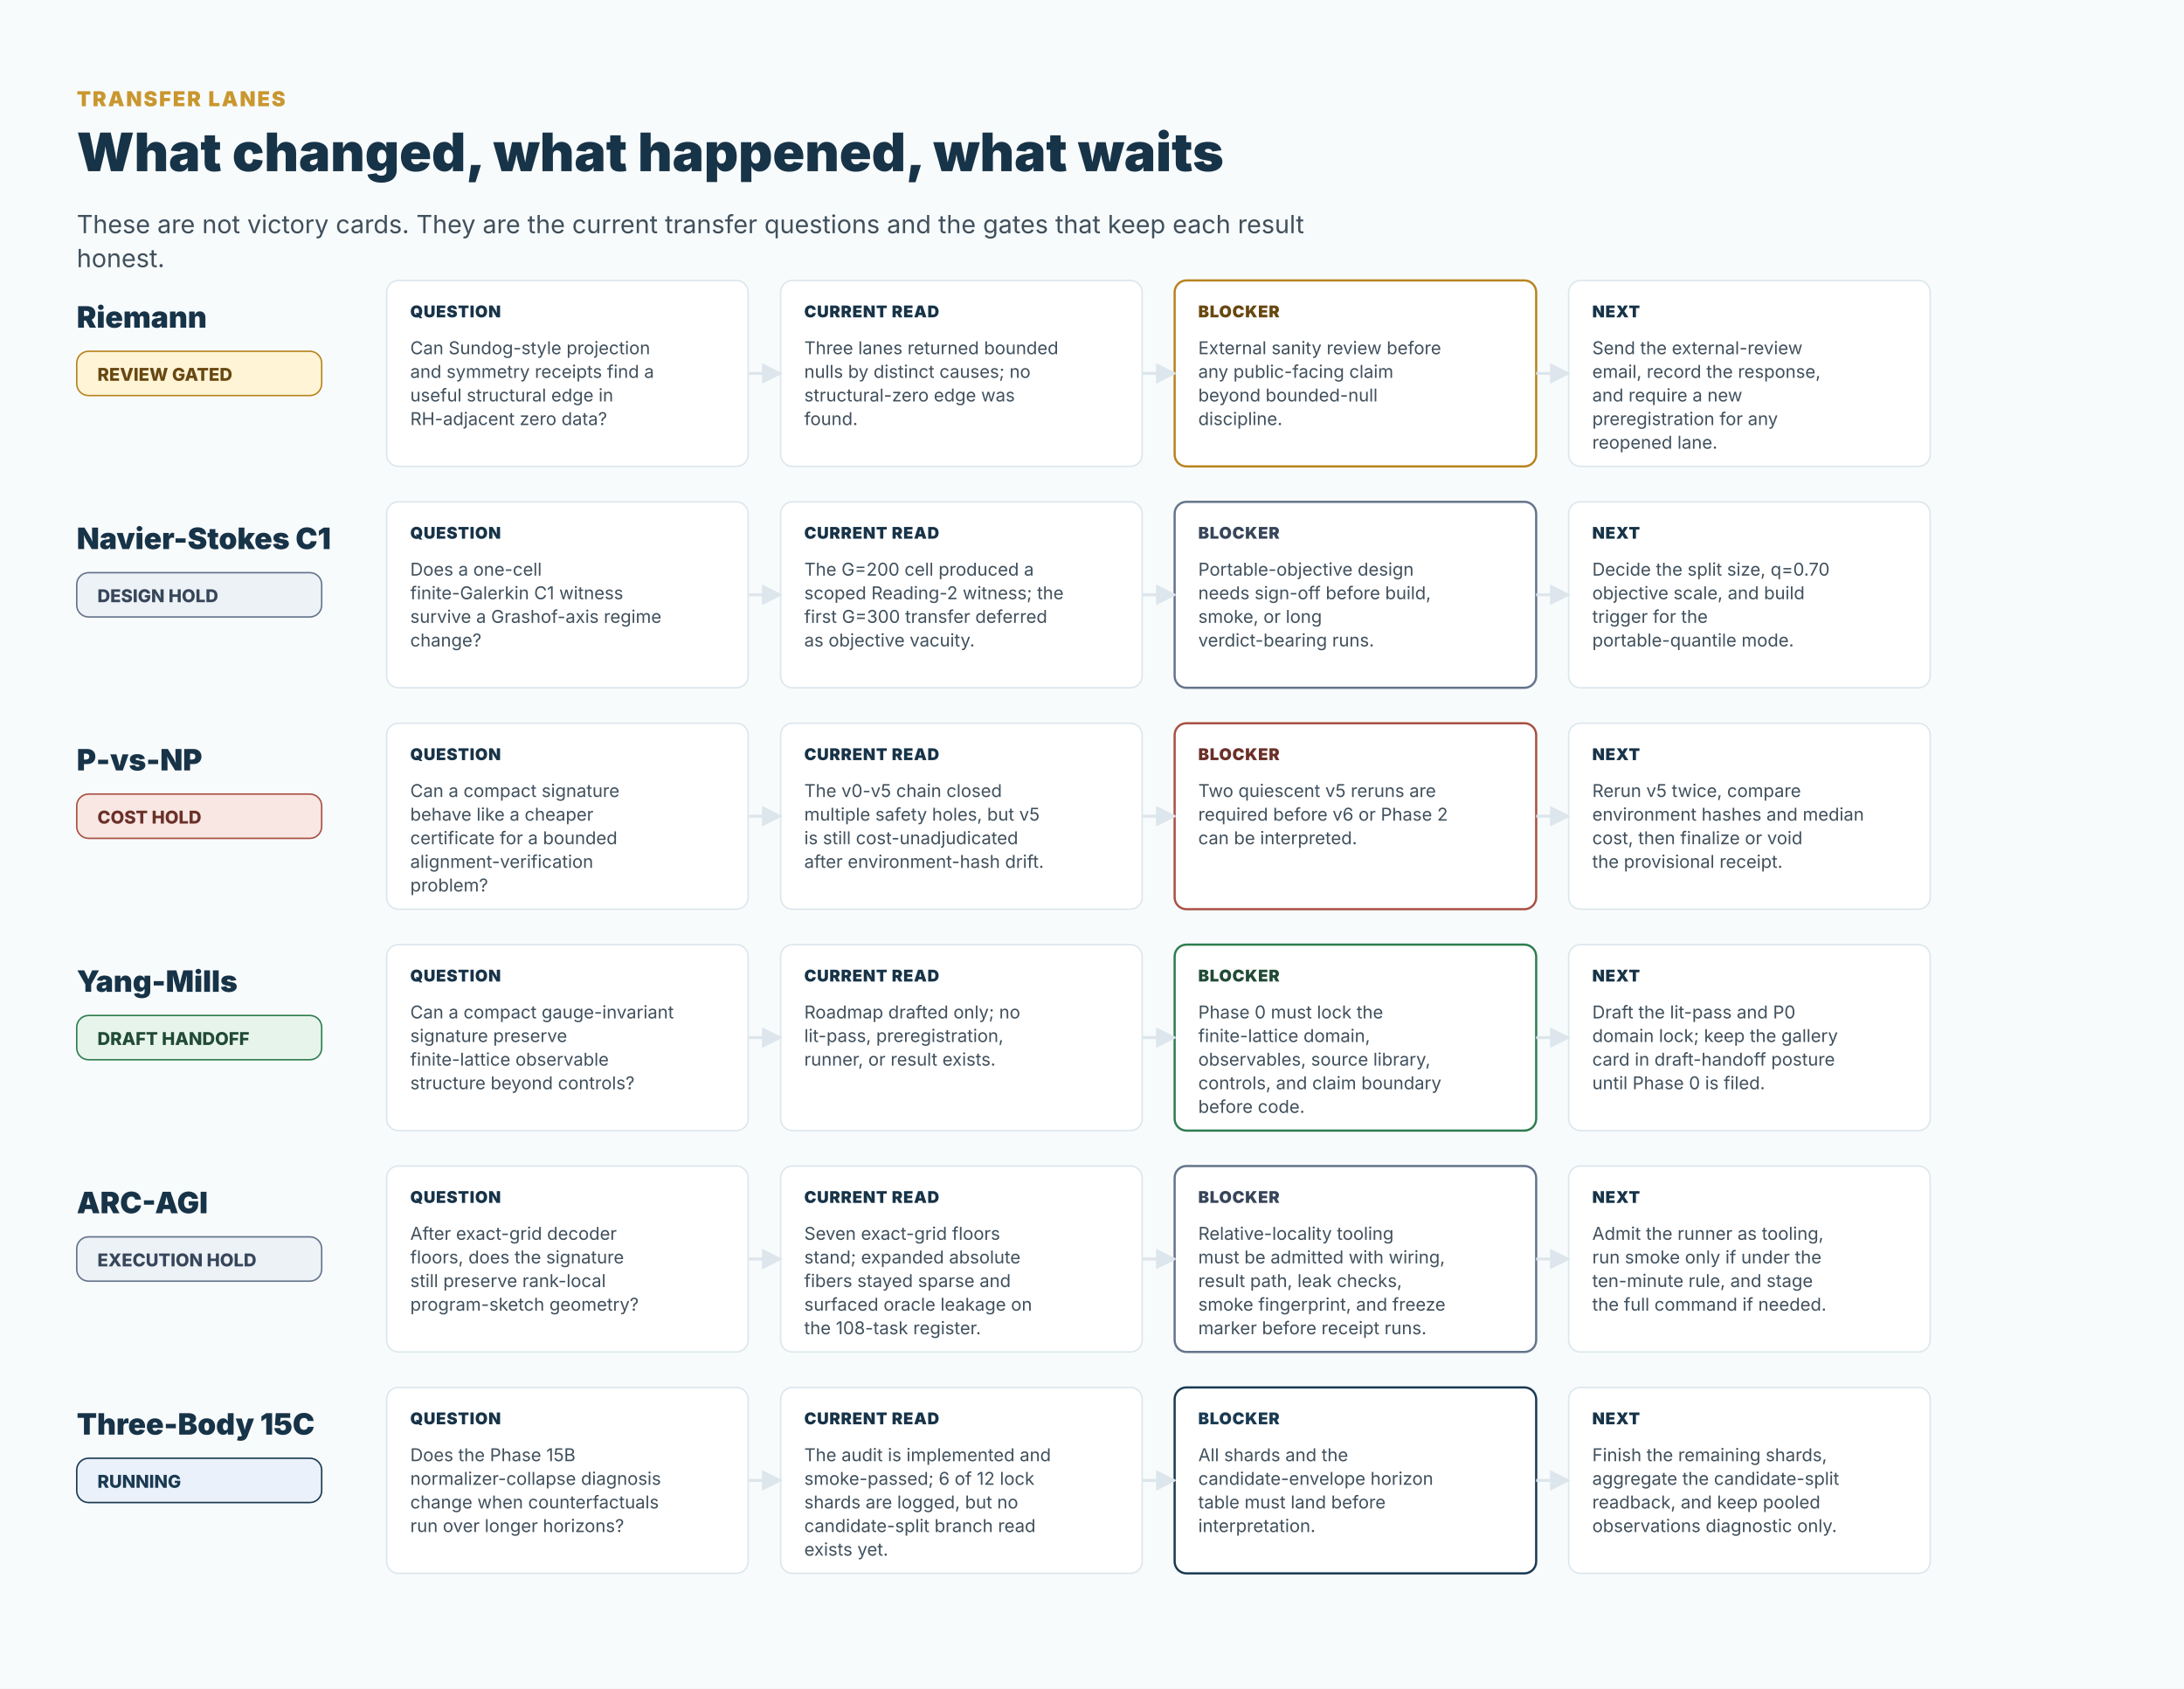
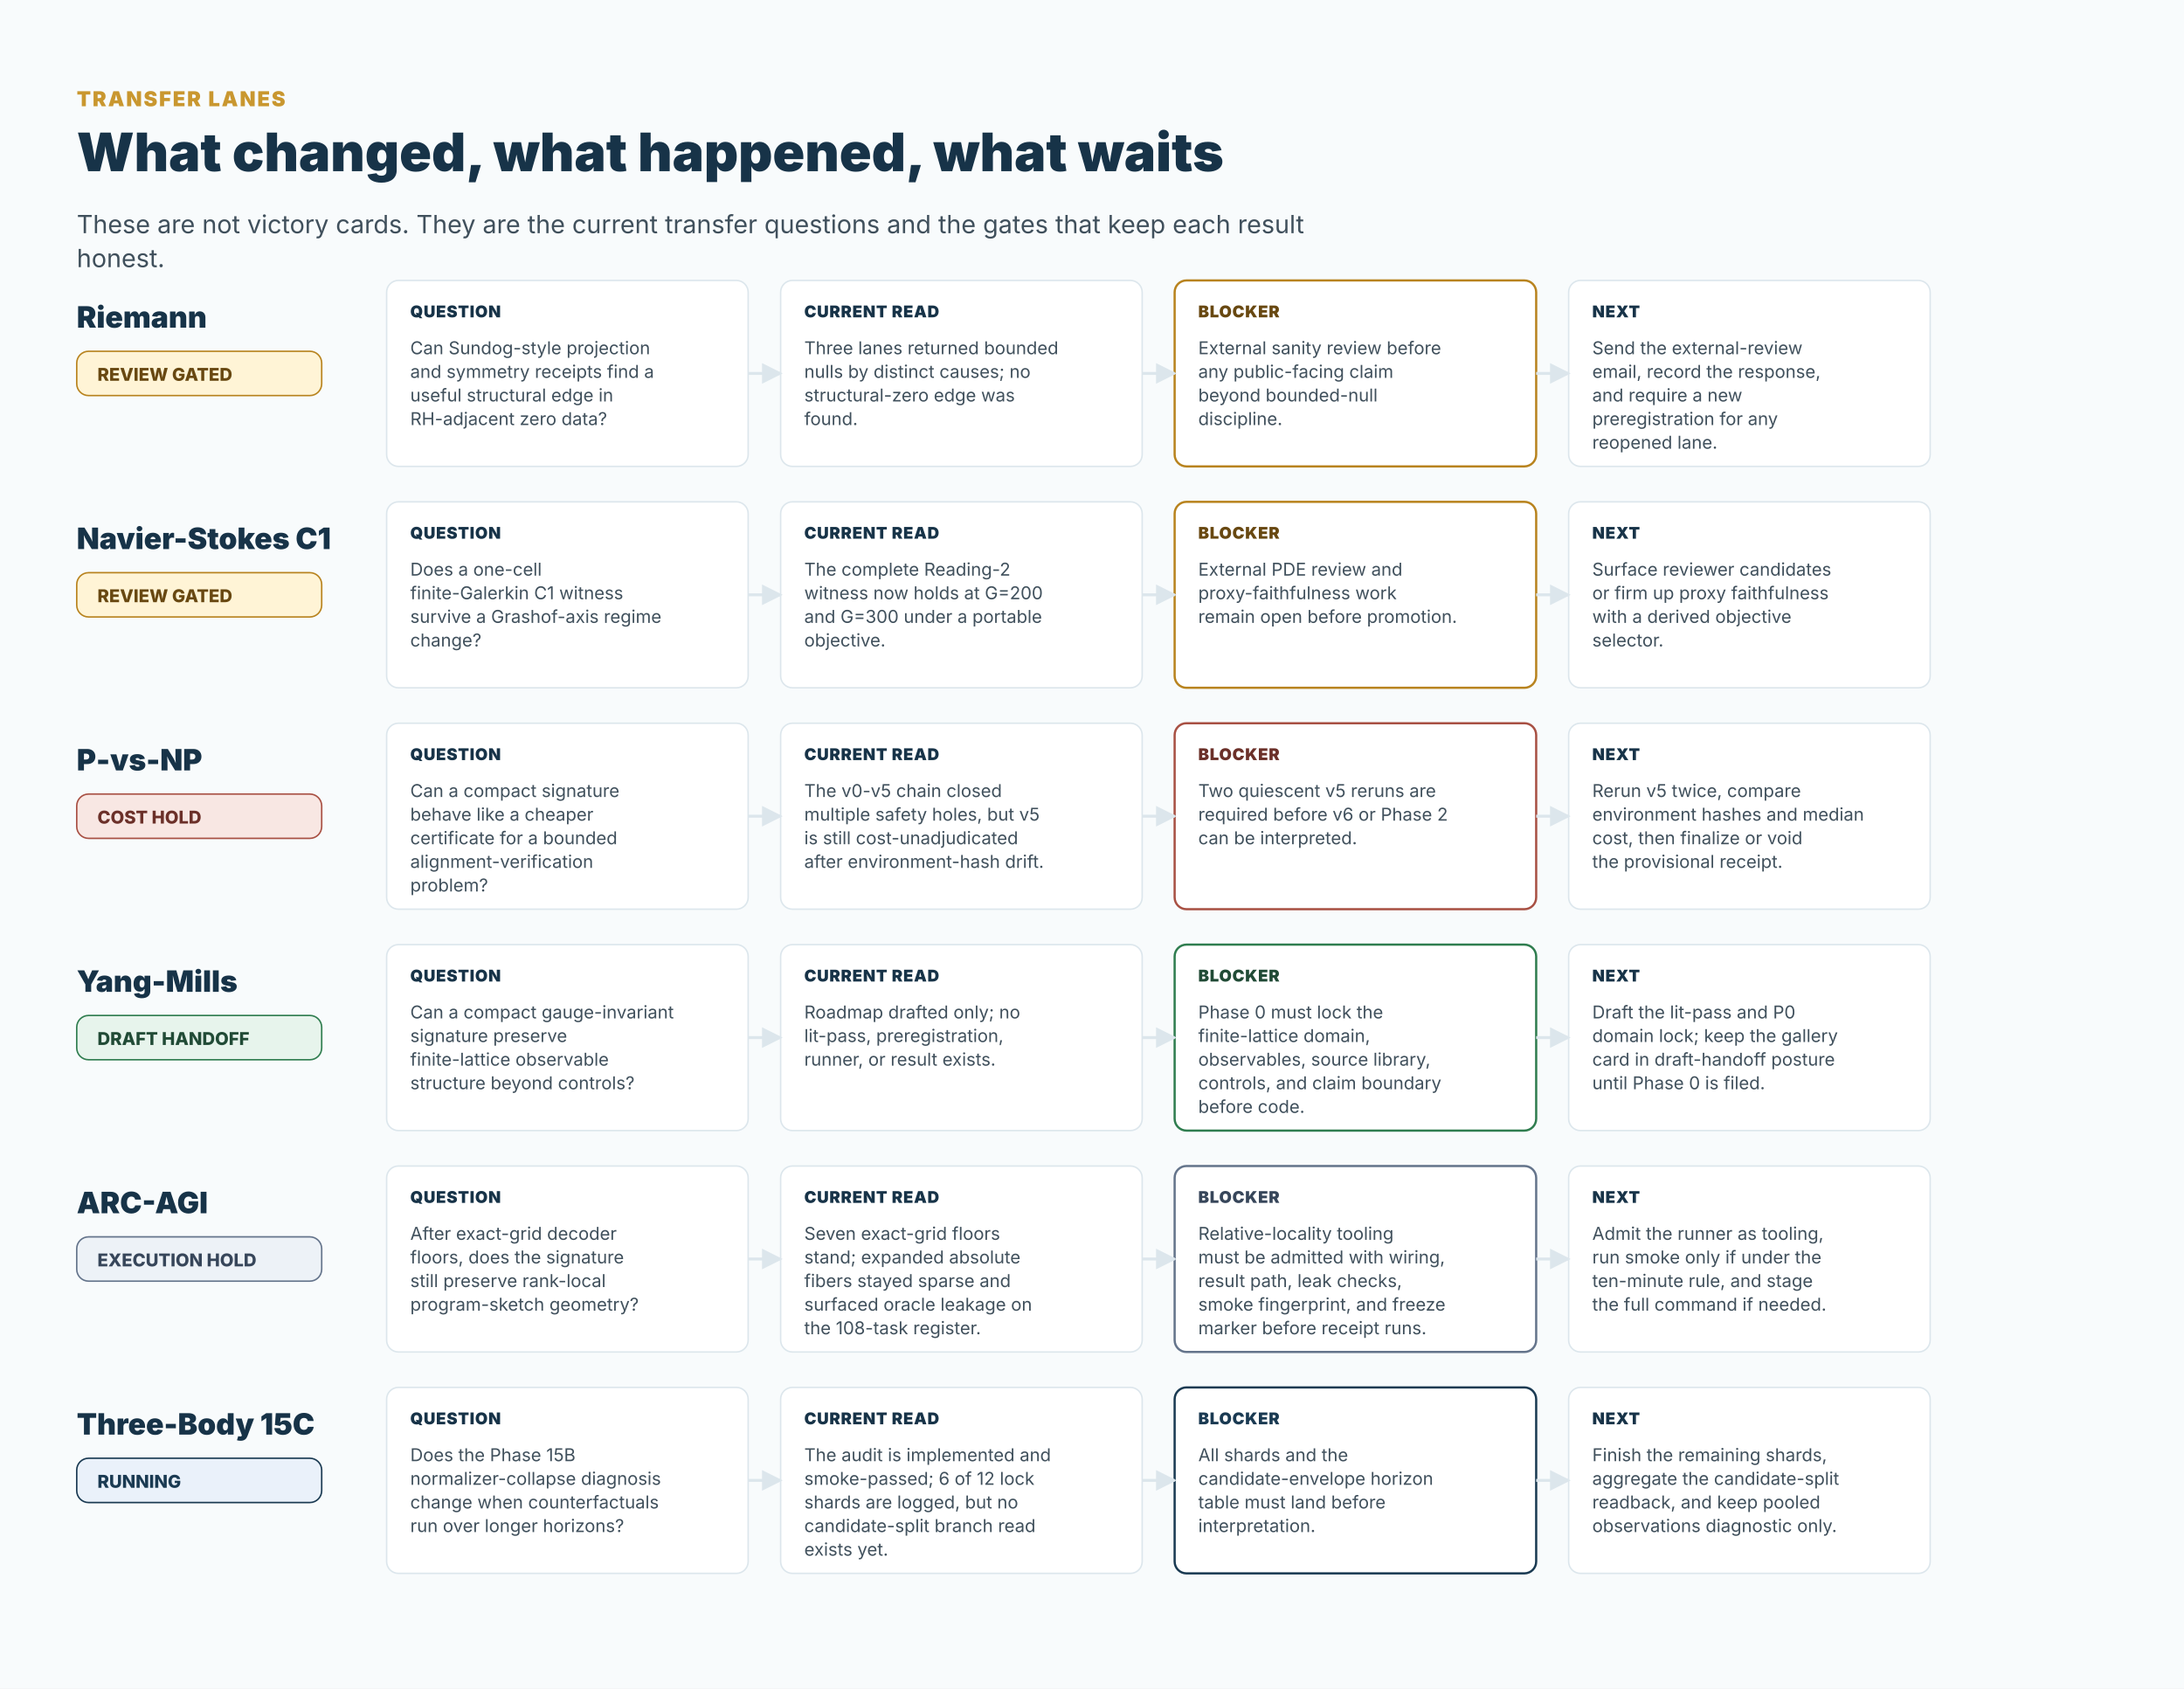
<svg xmlns="http://www.w3.org/2000/svg" viewBox="0 0 1480 1144" width="1480" height="1144" role="img" aria-labelledby="title desc">
  <rect width="1480" height="1144" fill="#F8FBFC" />
  <defs>
    <marker id="arrow" viewBox="0 0 10 10" refX="9" refY="5" markerWidth="7" markerHeight="7" orient="auto-start-reverse">
      <path d="M0,0 L10,5 L0,10 z" fill="#DCE6EC" stroke="none" />
    </marker>
  </defs>
  <text x="52" y="72" fill="#C9972F" font-family="system-ui, -apple-system, BlinkMacSystemFont, 'Segoe UI', sans-serif" font-size="14" font-weight="850" letter-spacing="0.08em">TRANSFER LANES</text>
  <text x="52" y="116" fill="#173348" font-family="system-ui, -apple-system, BlinkMacSystemFont, 'Segoe UI', sans-serif" font-size="36" font-weight="850" text-anchor="start" letter-spacing="0">
    <tspan x="52" dy="0">What changed, what happened, what waits</tspan>
  </text>
  <text x="52" y="158" fill="#40505C" font-family="system-ui, -apple-system, BlinkMacSystemFont, 'Segoe UI', sans-serif" font-size="17" font-weight="400" text-anchor="start" letter-spacing="0">
    <tspan x="52" dy="0">These are not victory cards. They are the current transfer questions and the gates that keep each result</tspan>
    <tspan x="52" dy="23">honest.</tspan>
  </text>
  <g data-project="riemann">
    <text x="52" y="222" fill="#173348" font-family="system-ui, -apple-system, BlinkMacSystemFont, 'Segoe UI', sans-serif" font-size="20" font-weight="850" letter-spacing="0">Riemann</text>
    <g>
      <rect x="52" y="238" width="166" height="30" rx="8" fill="#FFF4D6" stroke="#B8831E" stroke-width="1" />
      <text x="66" y="258" fill="#684811" font-family="system-ui, -apple-system, BlinkMacSystemFont, 'Segoe UI', sans-serif" font-size="12" font-weight="800" letter-spacing="0">REVIEW GATED</text>
    </g>
    <g>
      <rect x="262" y="190" width="245" height="126" rx="8" fill="#FFFFFF" stroke="#DCE6EC" stroke-width="1" />
      <text x="278" y="215" fill="#173348" font-family="system-ui, -apple-system, BlinkMacSystemFont, 'Segoe UI', sans-serif" font-size="11" font-weight="850" letter-spacing="0.04em">QUESTION</text>
      <text x="278" y="240" fill="#40505C" font-family="system-ui, -apple-system, BlinkMacSystemFont, 'Segoe UI', sans-serif" font-size="12" font-weight="400" text-anchor="start" letter-spacing="0">
        <tspan x="278" dy="0">Can Sundog-style projection</tspan>
        <tspan x="278" dy="16">and symmetry receipts find a</tspan>
        <tspan x="278" dy="16">useful structural edge in</tspan>
        <tspan x="278" dy="16">RH-adjacent zero data?</tspan>
      </text>
    </g>
    <g>
      <rect x="529" y="190" width="245" height="126" rx="8" fill="#FFFFFF" stroke="#DCE6EC" stroke-width="1" />
      <text x="545" y="215" fill="#173348" font-family="system-ui, -apple-system, BlinkMacSystemFont, 'Segoe UI', sans-serif" font-size="11" font-weight="850" letter-spacing="0.04em">CURRENT READ</text>
      <text x="545" y="240" fill="#40505C" font-family="system-ui, -apple-system, BlinkMacSystemFont, 'Segoe UI', sans-serif" font-size="12" font-weight="400" text-anchor="start" letter-spacing="0">
        <tspan x="545" dy="0">Three lanes returned bounded</tspan>
        <tspan x="545" dy="16">nulls by distinct causes; no</tspan>
        <tspan x="545" dy="16">structural-zero edge was</tspan>
        <tspan x="545" dy="16">found.</tspan>
      </text>
    </g>
    <g>
      <rect x="796" y="190" width="245" height="126" rx="8" fill="#FFFFFF" stroke="#B8831E" stroke-width="1.5" />
      <text x="812" y="215" fill="#684811" font-family="system-ui, -apple-system, BlinkMacSystemFont, 'Segoe UI', sans-serif" font-size="11" font-weight="850" letter-spacing="0.04em">BLOCKER</text>
      <text x="812" y="240" fill="#40505C" font-family="system-ui, -apple-system, BlinkMacSystemFont, 'Segoe UI', sans-serif" font-size="12" font-weight="400" text-anchor="start" letter-spacing="0">
        <tspan x="812" dy="0">External sanity review before</tspan>
        <tspan x="812" dy="16">any public-facing claim</tspan>
        <tspan x="812" dy="16">beyond bounded-null</tspan>
        <tspan x="812" dy="16">discipline.</tspan>
      </text>
    </g>
    <g>
      <rect x="1063" y="190" width="245" height="126" rx="8" fill="#FFFFFF" stroke="#DCE6EC" stroke-width="1" />
      <text x="1079" y="215" fill="#173348" font-family="system-ui, -apple-system, BlinkMacSystemFont, 'Segoe UI', sans-serif" font-size="11" font-weight="850" letter-spacing="0.04em">NEXT</text>
      <text x="1079" y="240" fill="#40505C" font-family="system-ui, -apple-system, BlinkMacSystemFont, 'Segoe UI', sans-serif" font-size="12" font-weight="400" text-anchor="start" letter-spacing="0">
        <tspan x="1079" dy="0">Send the external-review</tspan>
        <tspan x="1079" dy="16">email, record the response,</tspan>
        <tspan x="1079" dy="16">and require a new</tspan>
        <tspan x="1079" dy="16">preregistration for any</tspan>
        <tspan x="1079" dy="16">reopened lane.</tspan>
      </text>
    </g>
    <line x1="507" y1="253" x2="529" y2="253" stroke="#DCE6EC" stroke-width="2" marker-end="url(#arrow)" />
    <line x1="774" y1="253" x2="796" y2="253" stroke="#DCE6EC" stroke-width="2" marker-end="url(#arrow)" />
    <line x1="1041" y1="253" x2="1063" y2="253" stroke="#DCE6EC" stroke-width="2" marker-end="url(#arrow)" />
  </g>
  <g data-project="navier_stokes_c1">
    <text x="52" y="372" fill="#173348" font-family="system-ui, -apple-system, BlinkMacSystemFont, 'Segoe UI', sans-serif" font-size="20" font-weight="850" letter-spacing="0">Navier-Stokes C1</text>
    <g>
-       <rect x="52" y="388" width="166" height="30" rx="8" fill="#EDF2F7" stroke="#64748B" stroke-width="1" />
-       <text x="66" y="408" fill="#37465A" font-family="system-ui, -apple-system, BlinkMacSystemFont, 'Segoe UI', sans-serif" font-size="12" font-weight="800" letter-spacing="0">DESIGN HOLD</text>
+       <rect x="52" y="388" width="166" height="30" rx="8" fill="#FFF4D6" stroke="#B8831E" stroke-width="1" />
+       <text x="66" y="408" fill="#684811" font-family="system-ui, -apple-system, BlinkMacSystemFont, 'Segoe UI', sans-serif" font-size="12" font-weight="800" letter-spacing="0">REVIEW GATED</text>
    </g>
    <g>
      <rect x="262" y="340" width="245" height="126" rx="8" fill="#FFFFFF" stroke="#DCE6EC" stroke-width="1" />
      <text x="278" y="365" fill="#173348" font-family="system-ui, -apple-system, BlinkMacSystemFont, 'Segoe UI', sans-serif" font-size="11" font-weight="850" letter-spacing="0.04em">QUESTION</text>
      <text x="278" y="390" fill="#40505C" font-family="system-ui, -apple-system, BlinkMacSystemFont, 'Segoe UI', sans-serif" font-size="12" font-weight="400" text-anchor="start" letter-spacing="0">
        <tspan x="278" dy="0">Does a one-cell</tspan>
        <tspan x="278" dy="16">finite-Galerkin C1 witness</tspan>
        <tspan x="278" dy="16">survive a Grashof-axis regime</tspan>
        <tspan x="278" dy="16">change?</tspan>
      </text>
    </g>
    <g>
      <rect x="529" y="340" width="245" height="126" rx="8" fill="#FFFFFF" stroke="#DCE6EC" stroke-width="1" />
      <text x="545" y="365" fill="#173348" font-family="system-ui, -apple-system, BlinkMacSystemFont, 'Segoe UI', sans-serif" font-size="11" font-weight="850" letter-spacing="0.04em">CURRENT READ</text>
      <text x="545" y="390" fill="#40505C" font-family="system-ui, -apple-system, BlinkMacSystemFont, 'Segoe UI', sans-serif" font-size="12" font-weight="400" text-anchor="start" letter-spacing="0">
-         <tspan x="545" dy="0">The G=200 cell produced a</tspan>
-         <tspan x="545" dy="16">scoped Reading-2 witness; the</tspan>
-         <tspan x="545" dy="16">first G=300 transfer deferred</tspan>
-         <tspan x="545" dy="16">as objective vacuity.</tspan>
-       </text>
-     </g>
-     <g>
-       <rect x="796" y="340" width="245" height="126" rx="8" fill="#FFFFFF" stroke="#64748B" stroke-width="1.5" />
-       <text x="812" y="365" fill="#37465A" font-family="system-ui, -apple-system, BlinkMacSystemFont, 'Segoe UI', sans-serif" font-size="11" font-weight="850" letter-spacing="0.04em">BLOCKER</text>
+         <tspan x="545" dy="0">The complete Reading-2</tspan>
+         <tspan x="545" dy="16">witness now holds at G=200</tspan>
+         <tspan x="545" dy="16">and G=300 under a portable</tspan>
+         <tspan x="545" dy="16">objective.</tspan>
+       </text>
+     </g>
+     <g>
+       <rect x="796" y="340" width="245" height="126" rx="8" fill="#FFFFFF" stroke="#B8831E" stroke-width="1.5" />
+       <text x="812" y="365" fill="#684811" font-family="system-ui, -apple-system, BlinkMacSystemFont, 'Segoe UI', sans-serif" font-size="11" font-weight="850" letter-spacing="0.04em">BLOCKER</text>
      <text x="812" y="390" fill="#40505C" font-family="system-ui, -apple-system, BlinkMacSystemFont, 'Segoe UI', sans-serif" font-size="12" font-weight="400" text-anchor="start" letter-spacing="0">
-         <tspan x="812" dy="0">Portable-objective design</tspan>
-         <tspan x="812" dy="16">needs sign-off before build,</tspan>
-         <tspan x="812" dy="16">smoke, or long</tspan>
-         <tspan x="812" dy="16">verdict-bearing runs.</tspan>
+         <tspan x="812" dy="0">External PDE review and</tspan>
+         <tspan x="812" dy="16">proxy-faithfulness work</tspan>
+         <tspan x="812" dy="16">remain open before promotion.</tspan>
      </text>
    </g>
    <g>
      <rect x="1063" y="340" width="245" height="126" rx="8" fill="#FFFFFF" stroke="#DCE6EC" stroke-width="1" />
      <text x="1079" y="365" fill="#173348" font-family="system-ui, -apple-system, BlinkMacSystemFont, 'Segoe UI', sans-serif" font-size="11" font-weight="850" letter-spacing="0.04em">NEXT</text>
      <text x="1079" y="390" fill="#40505C" font-family="system-ui, -apple-system, BlinkMacSystemFont, 'Segoe UI', sans-serif" font-size="12" font-weight="400" text-anchor="start" letter-spacing="0">
-         <tspan x="1079" dy="0">Decide the split size, q=0.70</tspan>
-         <tspan x="1079" dy="16">objective scale, and build</tspan>
-         <tspan x="1079" dy="16">trigger for the</tspan>
-         <tspan x="1079" dy="16">portable-quantile mode.</tspan>
+         <tspan x="1079" dy="0">Surface reviewer candidates</tspan>
+         <tspan x="1079" dy="16">or firm up proxy faithfulness</tspan>
+         <tspan x="1079" dy="16">with a derived objective</tspan>
+         <tspan x="1079" dy="16">selector.</tspan>
      </text>
    </g>
    <line x1="507" y1="403" x2="529" y2="403" stroke="#DCE6EC" stroke-width="2" marker-end="url(#arrow)" />
    <line x1="774" y1="403" x2="796" y2="403" stroke="#DCE6EC" stroke-width="2" marker-end="url(#arrow)" />
    <line x1="1041" y1="403" x2="1063" y2="403" stroke="#DCE6EC" stroke-width="2" marker-end="url(#arrow)" />
  </g>
  <g data-project="pvnp">
    <text x="52" y="522" fill="#173348" font-family="system-ui, -apple-system, BlinkMacSystemFont, 'Segoe UI', sans-serif" font-size="20" font-weight="850" letter-spacing="0">P-vs-NP</text>
    <g>
      <rect x="52" y="538" width="166" height="30" rx="8" fill="#F8E7E3" stroke="#A85043" stroke-width="1" />
      <text x="66" y="558" fill="#6B3029" font-family="system-ui, -apple-system, BlinkMacSystemFont, 'Segoe UI', sans-serif" font-size="12" font-weight="800" letter-spacing="0">COST HOLD</text>
    </g>
    <g>
      <rect x="262" y="490" width="245" height="126" rx="8" fill="#FFFFFF" stroke="#DCE6EC" stroke-width="1" />
      <text x="278" y="515" fill="#173348" font-family="system-ui, -apple-system, BlinkMacSystemFont, 'Segoe UI', sans-serif" font-size="11" font-weight="850" letter-spacing="0.04em">QUESTION</text>
      <text x="278" y="540" fill="#40505C" font-family="system-ui, -apple-system, BlinkMacSystemFont, 'Segoe UI', sans-serif" font-size="12" font-weight="400" text-anchor="start" letter-spacing="0">
        <tspan x="278" dy="0">Can a compact signature</tspan>
        <tspan x="278" dy="16">behave like a cheaper</tspan>
        <tspan x="278" dy="16">certificate for a bounded</tspan>
        <tspan x="278" dy="16">alignment-verification</tspan>
        <tspan x="278" dy="16">problem?</tspan>
      </text>
    </g>
    <g>
      <rect x="529" y="490" width="245" height="126" rx="8" fill="#FFFFFF" stroke="#DCE6EC" stroke-width="1" />
      <text x="545" y="515" fill="#173348" font-family="system-ui, -apple-system, BlinkMacSystemFont, 'Segoe UI', sans-serif" font-size="11" font-weight="850" letter-spacing="0.04em">CURRENT READ</text>
      <text x="545" y="540" fill="#40505C" font-family="system-ui, -apple-system, BlinkMacSystemFont, 'Segoe UI', sans-serif" font-size="12" font-weight="400" text-anchor="start" letter-spacing="0">
        <tspan x="545" dy="0">The v0-v5 chain closed</tspan>
        <tspan x="545" dy="16">multiple safety holes, but v5</tspan>
        <tspan x="545" dy="16">is still cost-unadjudicated</tspan>
        <tspan x="545" dy="16">after environment-hash drift.</tspan>
      </text>
    </g>
    <g>
      <rect x="796" y="490" width="245" height="126" rx="8" fill="#FFFFFF" stroke="#A85043" stroke-width="1.5" />
      <text x="812" y="515" fill="#6B3029" font-family="system-ui, -apple-system, BlinkMacSystemFont, 'Segoe UI', sans-serif" font-size="11" font-weight="850" letter-spacing="0.04em">BLOCKER</text>
      <text x="812" y="540" fill="#40505C" font-family="system-ui, -apple-system, BlinkMacSystemFont, 'Segoe UI', sans-serif" font-size="12" font-weight="400" text-anchor="start" letter-spacing="0">
        <tspan x="812" dy="0">Two quiescent v5 reruns are</tspan>
        <tspan x="812" dy="16">required before v6 or Phase 2</tspan>
        <tspan x="812" dy="16">can be interpreted.</tspan>
      </text>
    </g>
    <g>
      <rect x="1063" y="490" width="245" height="126" rx="8" fill="#FFFFFF" stroke="#DCE6EC" stroke-width="1" />
      <text x="1079" y="515" fill="#173348" font-family="system-ui, -apple-system, BlinkMacSystemFont, 'Segoe UI', sans-serif" font-size="11" font-weight="850" letter-spacing="0.04em">NEXT</text>
      <text x="1079" y="540" fill="#40505C" font-family="system-ui, -apple-system, BlinkMacSystemFont, 'Segoe UI', sans-serif" font-size="12" font-weight="400" text-anchor="start" letter-spacing="0">
        <tspan x="1079" dy="0">Rerun v5 twice, compare</tspan>
        <tspan x="1079" dy="16">environment hashes and median</tspan>
        <tspan x="1079" dy="16">cost, then finalize or void</tspan>
        <tspan x="1079" dy="16">the provisional receipt.</tspan>
      </text>
    </g>
    <line x1="507" y1="553" x2="529" y2="553" stroke="#DCE6EC" stroke-width="2" marker-end="url(#arrow)" />
    <line x1="774" y1="553" x2="796" y2="553" stroke="#DCE6EC" stroke-width="2" marker-end="url(#arrow)" />
    <line x1="1041" y1="553" x2="1063" y2="553" stroke="#DCE6EC" stroke-width="2" marker-end="url(#arrow)" />
  </g>
  <g data-project="yang_mills">
    <text x="52" y="672" fill="#173348" font-family="system-ui, -apple-system, BlinkMacSystemFont, 'Segoe UI', sans-serif" font-size="20" font-weight="850" letter-spacing="0">Yang-Mills</text>
    <g>
      <rect x="52" y="688" width="166" height="30" rx="8" fill="#E7F4EC" stroke="#2F7D4F" stroke-width="1" />
      <text x="66" y="708" fill="#214B36" font-family="system-ui, -apple-system, BlinkMacSystemFont, 'Segoe UI', sans-serif" font-size="12" font-weight="800" letter-spacing="0">DRAFT HANDOFF</text>
    </g>
    <g>
      <rect x="262" y="640" width="245" height="126" rx="8" fill="#FFFFFF" stroke="#DCE6EC" stroke-width="1" />
      <text x="278" y="665" fill="#173348" font-family="system-ui, -apple-system, BlinkMacSystemFont, 'Segoe UI', sans-serif" font-size="11" font-weight="850" letter-spacing="0.04em">QUESTION</text>
      <text x="278" y="690" fill="#40505C" font-family="system-ui, -apple-system, BlinkMacSystemFont, 'Segoe UI', sans-serif" font-size="12" font-weight="400" text-anchor="start" letter-spacing="0">
        <tspan x="278" dy="0">Can a compact gauge-invariant</tspan>
        <tspan x="278" dy="16">signature preserve</tspan>
        <tspan x="278" dy="16">finite-lattice observable</tspan>
        <tspan x="278" dy="16">structure beyond controls?</tspan>
      </text>
    </g>
    <g>
      <rect x="529" y="640" width="245" height="126" rx="8" fill="#FFFFFF" stroke="#DCE6EC" stroke-width="1" />
      <text x="545" y="665" fill="#173348" font-family="system-ui, -apple-system, BlinkMacSystemFont, 'Segoe UI', sans-serif" font-size="11" font-weight="850" letter-spacing="0.04em">CURRENT READ</text>
      <text x="545" y="690" fill="#40505C" font-family="system-ui, -apple-system, BlinkMacSystemFont, 'Segoe UI', sans-serif" font-size="12" font-weight="400" text-anchor="start" letter-spacing="0">
        <tspan x="545" dy="0">Roadmap drafted only; no</tspan>
        <tspan x="545" dy="16">lit-pass, preregistration,</tspan>
        <tspan x="545" dy="16">runner, or result exists.</tspan>
      </text>
    </g>
    <g>
      <rect x="796" y="640" width="245" height="126" rx="8" fill="#FFFFFF" stroke="#2F7D4F" stroke-width="1.5" />
      <text x="812" y="665" fill="#214B36" font-family="system-ui, -apple-system, BlinkMacSystemFont, 'Segoe UI', sans-serif" font-size="11" font-weight="850" letter-spacing="0.04em">BLOCKER</text>
      <text x="812" y="690" fill="#40505C" font-family="system-ui, -apple-system, BlinkMacSystemFont, 'Segoe UI', sans-serif" font-size="12" font-weight="400" text-anchor="start" letter-spacing="0">
        <tspan x="812" dy="0">Phase 0 must lock the</tspan>
        <tspan x="812" dy="16">finite-lattice domain,</tspan>
        <tspan x="812" dy="16">observables, source library,</tspan>
        <tspan x="812" dy="16">controls, and claim boundary</tspan>
        <tspan x="812" dy="16">before code.</tspan>
      </text>
    </g>
    <g>
      <rect x="1063" y="640" width="245" height="126" rx="8" fill="#FFFFFF" stroke="#DCE6EC" stroke-width="1" />
      <text x="1079" y="665" fill="#173348" font-family="system-ui, -apple-system, BlinkMacSystemFont, 'Segoe UI', sans-serif" font-size="11" font-weight="850" letter-spacing="0.04em">NEXT</text>
      <text x="1079" y="690" fill="#40505C" font-family="system-ui, -apple-system, BlinkMacSystemFont, 'Segoe UI', sans-serif" font-size="12" font-weight="400" text-anchor="start" letter-spacing="0">
        <tspan x="1079" dy="0">Draft the lit-pass and P0</tspan>
        <tspan x="1079" dy="16">domain lock; keep the gallery</tspan>
        <tspan x="1079" dy="16">card in draft-handoff posture</tspan>
        <tspan x="1079" dy="16">until Phase 0 is filed.</tspan>
      </text>
    </g>
    <line x1="507" y1="703" x2="529" y2="703" stroke="#DCE6EC" stroke-width="2" marker-end="url(#arrow)" />
    <line x1="774" y1="703" x2="796" y2="703" stroke="#DCE6EC" stroke-width="2" marker-end="url(#arrow)" />
    <line x1="1041" y1="703" x2="1063" y2="703" stroke="#DCE6EC" stroke-width="2" marker-end="url(#arrow)" />
  </g>
  <g data-project="arc_agi">
    <text x="52" y="822" fill="#173348" font-family="system-ui, -apple-system, BlinkMacSystemFont, 'Segoe UI', sans-serif" font-size="20" font-weight="850" letter-spacing="0">ARC-AGI</text>
    <g>
      <rect x="52" y="838" width="166" height="30" rx="8" fill="#EDF2F7" stroke="#64748B" stroke-width="1" />
      <text x="66" y="858" fill="#37465A" font-family="system-ui, -apple-system, BlinkMacSystemFont, 'Segoe UI', sans-serif" font-size="12" font-weight="800" letter-spacing="0">EXECUTION HOLD</text>
    </g>
    <g>
      <rect x="262" y="790" width="245" height="126" rx="8" fill="#FFFFFF" stroke="#DCE6EC" stroke-width="1" />
      <text x="278" y="815" fill="#173348" font-family="system-ui, -apple-system, BlinkMacSystemFont, 'Segoe UI', sans-serif" font-size="11" font-weight="850" letter-spacing="0.04em">QUESTION</text>
      <text x="278" y="840" fill="#40505C" font-family="system-ui, -apple-system, BlinkMacSystemFont, 'Segoe UI', sans-serif" font-size="12" font-weight="400" text-anchor="start" letter-spacing="0">
        <tspan x="278" dy="0">After exact-grid decoder</tspan>
        <tspan x="278" dy="16">floors, does the signature</tspan>
        <tspan x="278" dy="16">still preserve rank-local</tspan>
        <tspan x="278" dy="16">program-sketch geometry?</tspan>
      </text>
    </g>
    <g>
      <rect x="529" y="790" width="245" height="126" rx="8" fill="#FFFFFF" stroke="#DCE6EC" stroke-width="1" />
      <text x="545" y="815" fill="#173348" font-family="system-ui, -apple-system, BlinkMacSystemFont, 'Segoe UI', sans-serif" font-size="11" font-weight="850" letter-spacing="0.04em">CURRENT READ</text>
      <text x="545" y="840" fill="#40505C" font-family="system-ui, -apple-system, BlinkMacSystemFont, 'Segoe UI', sans-serif" font-size="12" font-weight="400" text-anchor="start" letter-spacing="0">
        <tspan x="545" dy="0">Seven exact-grid floors</tspan>
        <tspan x="545" dy="16">stand; expanded absolute</tspan>
        <tspan x="545" dy="16">fibers stayed sparse and</tspan>
        <tspan x="545" dy="16">surfaced oracle leakage on</tspan>
        <tspan x="545" dy="16">the 108-task register.</tspan>
      </text>
    </g>
    <g>
      <rect x="796" y="790" width="245" height="126" rx="8" fill="#FFFFFF" stroke="#64748B" stroke-width="1.5" />
      <text x="812" y="815" fill="#37465A" font-family="system-ui, -apple-system, BlinkMacSystemFont, 'Segoe UI', sans-serif" font-size="11" font-weight="850" letter-spacing="0.04em">BLOCKER</text>
      <text x="812" y="840" fill="#40505C" font-family="system-ui, -apple-system, BlinkMacSystemFont, 'Segoe UI', sans-serif" font-size="12" font-weight="400" text-anchor="start" letter-spacing="0">
        <tspan x="812" dy="0">Relative-locality tooling</tspan>
        <tspan x="812" dy="16">must be admitted with wiring,</tspan>
        <tspan x="812" dy="16">result path, leak checks,</tspan>
        <tspan x="812" dy="16">smoke fingerprint, and freeze</tspan>
        <tspan x="812" dy="16">marker before receipt runs.</tspan>
      </text>
    </g>
    <g>
      <rect x="1063" y="790" width="245" height="126" rx="8" fill="#FFFFFF" stroke="#DCE6EC" stroke-width="1" />
      <text x="1079" y="815" fill="#173348" font-family="system-ui, -apple-system, BlinkMacSystemFont, 'Segoe UI', sans-serif" font-size="11" font-weight="850" letter-spacing="0.04em">NEXT</text>
      <text x="1079" y="840" fill="#40505C" font-family="system-ui, -apple-system, BlinkMacSystemFont, 'Segoe UI', sans-serif" font-size="12" font-weight="400" text-anchor="start" letter-spacing="0">
        <tspan x="1079" dy="0">Admit the runner as tooling,</tspan>
        <tspan x="1079" dy="16">run smoke only if under the</tspan>
        <tspan x="1079" dy="16">ten-minute rule, and stage</tspan>
        <tspan x="1079" dy="16">the full command if needed.</tspan>
      </text>
    </g>
    <line x1="507" y1="853" x2="529" y2="853" stroke="#DCE6EC" stroke-width="2" marker-end="url(#arrow)" />
    <line x1="774" y1="853" x2="796" y2="853" stroke="#DCE6EC" stroke-width="2" marker-end="url(#arrow)" />
    <line x1="1041" y1="853" x2="1063" y2="853" stroke="#DCE6EC" stroke-width="2" marker-end="url(#arrow)" />
  </g>
  <g data-project="threebody_15c">
    <text x="52" y="972" fill="#173348" font-family="system-ui, -apple-system, BlinkMacSystemFont, 'Segoe UI', sans-serif" font-size="20" font-weight="850" letter-spacing="0">Three-Body 15C</text>
    <g>
      <rect x="52" y="988" width="166" height="30" rx="8" fill="#EAF1FA" stroke="#1A3A52" stroke-width="1" />
      <text x="66" y="1008" fill="#1A3A52" font-family="system-ui, -apple-system, BlinkMacSystemFont, 'Segoe UI', sans-serif" font-size="12" font-weight="800" letter-spacing="0">RUNNING</text>
    </g>
    <g>
      <rect x="262" y="940" width="245" height="126" rx="8" fill="#FFFFFF" stroke="#DCE6EC" stroke-width="1" />
      <text x="278" y="965" fill="#173348" font-family="system-ui, -apple-system, BlinkMacSystemFont, 'Segoe UI', sans-serif" font-size="11" font-weight="850" letter-spacing="0.04em">QUESTION</text>
      <text x="278" y="990" fill="#40505C" font-family="system-ui, -apple-system, BlinkMacSystemFont, 'Segoe UI', sans-serif" font-size="12" font-weight="400" text-anchor="start" letter-spacing="0">
        <tspan x="278" dy="0">Does the Phase 15B</tspan>
        <tspan x="278" dy="16">normalizer-collapse diagnosis</tspan>
        <tspan x="278" dy="16">change when counterfactuals</tspan>
        <tspan x="278" dy="16">run over longer horizons?</tspan>
      </text>
    </g>
    <g>
      <rect x="529" y="940" width="245" height="126" rx="8" fill="#FFFFFF" stroke="#DCE6EC" stroke-width="1" />
      <text x="545" y="965" fill="#173348" font-family="system-ui, -apple-system, BlinkMacSystemFont, 'Segoe UI', sans-serif" font-size="11" font-weight="850" letter-spacing="0.04em">CURRENT READ</text>
      <text x="545" y="990" fill="#40505C" font-family="system-ui, -apple-system, BlinkMacSystemFont, 'Segoe UI', sans-serif" font-size="12" font-weight="400" text-anchor="start" letter-spacing="0">
        <tspan x="545" dy="0">The audit is implemented and</tspan>
        <tspan x="545" dy="16">smoke-passed; 6 of 12 lock</tspan>
        <tspan x="545" dy="16">shards are logged, but no</tspan>
        <tspan x="545" dy="16">candidate-split branch read</tspan>
        <tspan x="545" dy="16">exists yet.</tspan>
      </text>
    </g>
    <g>
      <rect x="796" y="940" width="245" height="126" rx="8" fill="#FFFFFF" stroke="#1A3A52" stroke-width="1.5" />
      <text x="812" y="965" fill="#1A3A52" font-family="system-ui, -apple-system, BlinkMacSystemFont, 'Segoe UI', sans-serif" font-size="11" font-weight="850" letter-spacing="0.04em">BLOCKER</text>
      <text x="812" y="990" fill="#40505C" font-family="system-ui, -apple-system, BlinkMacSystemFont, 'Segoe UI', sans-serif" font-size="12" font-weight="400" text-anchor="start" letter-spacing="0">
        <tspan x="812" dy="0">All shards and the</tspan>
        <tspan x="812" dy="16">candidate-envelope horizon</tspan>
        <tspan x="812" dy="16">table must land before</tspan>
        <tspan x="812" dy="16">interpretation.</tspan>
      </text>
    </g>
    <g>
      <rect x="1063" y="940" width="245" height="126" rx="8" fill="#FFFFFF" stroke="#DCE6EC" stroke-width="1" />
      <text x="1079" y="965" fill="#173348" font-family="system-ui, -apple-system, BlinkMacSystemFont, 'Segoe UI', sans-serif" font-size="11" font-weight="850" letter-spacing="0.04em">NEXT</text>
      <text x="1079" y="990" fill="#40505C" font-family="system-ui, -apple-system, BlinkMacSystemFont, 'Segoe UI', sans-serif" font-size="12" font-weight="400" text-anchor="start" letter-spacing="0">
        <tspan x="1079" dy="0">Finish the remaining shards,</tspan>
        <tspan x="1079" dy="16">aggregate the candidate-split</tspan>
        <tspan x="1079" dy="16">readback, and keep pooled</tspan>
        <tspan x="1079" dy="16">observations diagnostic only.</tspan>
      </text>
    </g>
    <line x1="507" y1="1003" x2="529" y2="1003" stroke="#DCE6EC" stroke-width="2" marker-end="url(#arrow)" />
    <line x1="774" y1="1003" x2="796" y2="1003" stroke="#DCE6EC" stroke-width="2" marker-end="url(#arrow)" />
    <line x1="1041" y1="1003" x2="1063" y2="1003" stroke="#DCE6EC" stroke-width="2" marker-end="url(#arrow)" />
  </g>
</svg>
